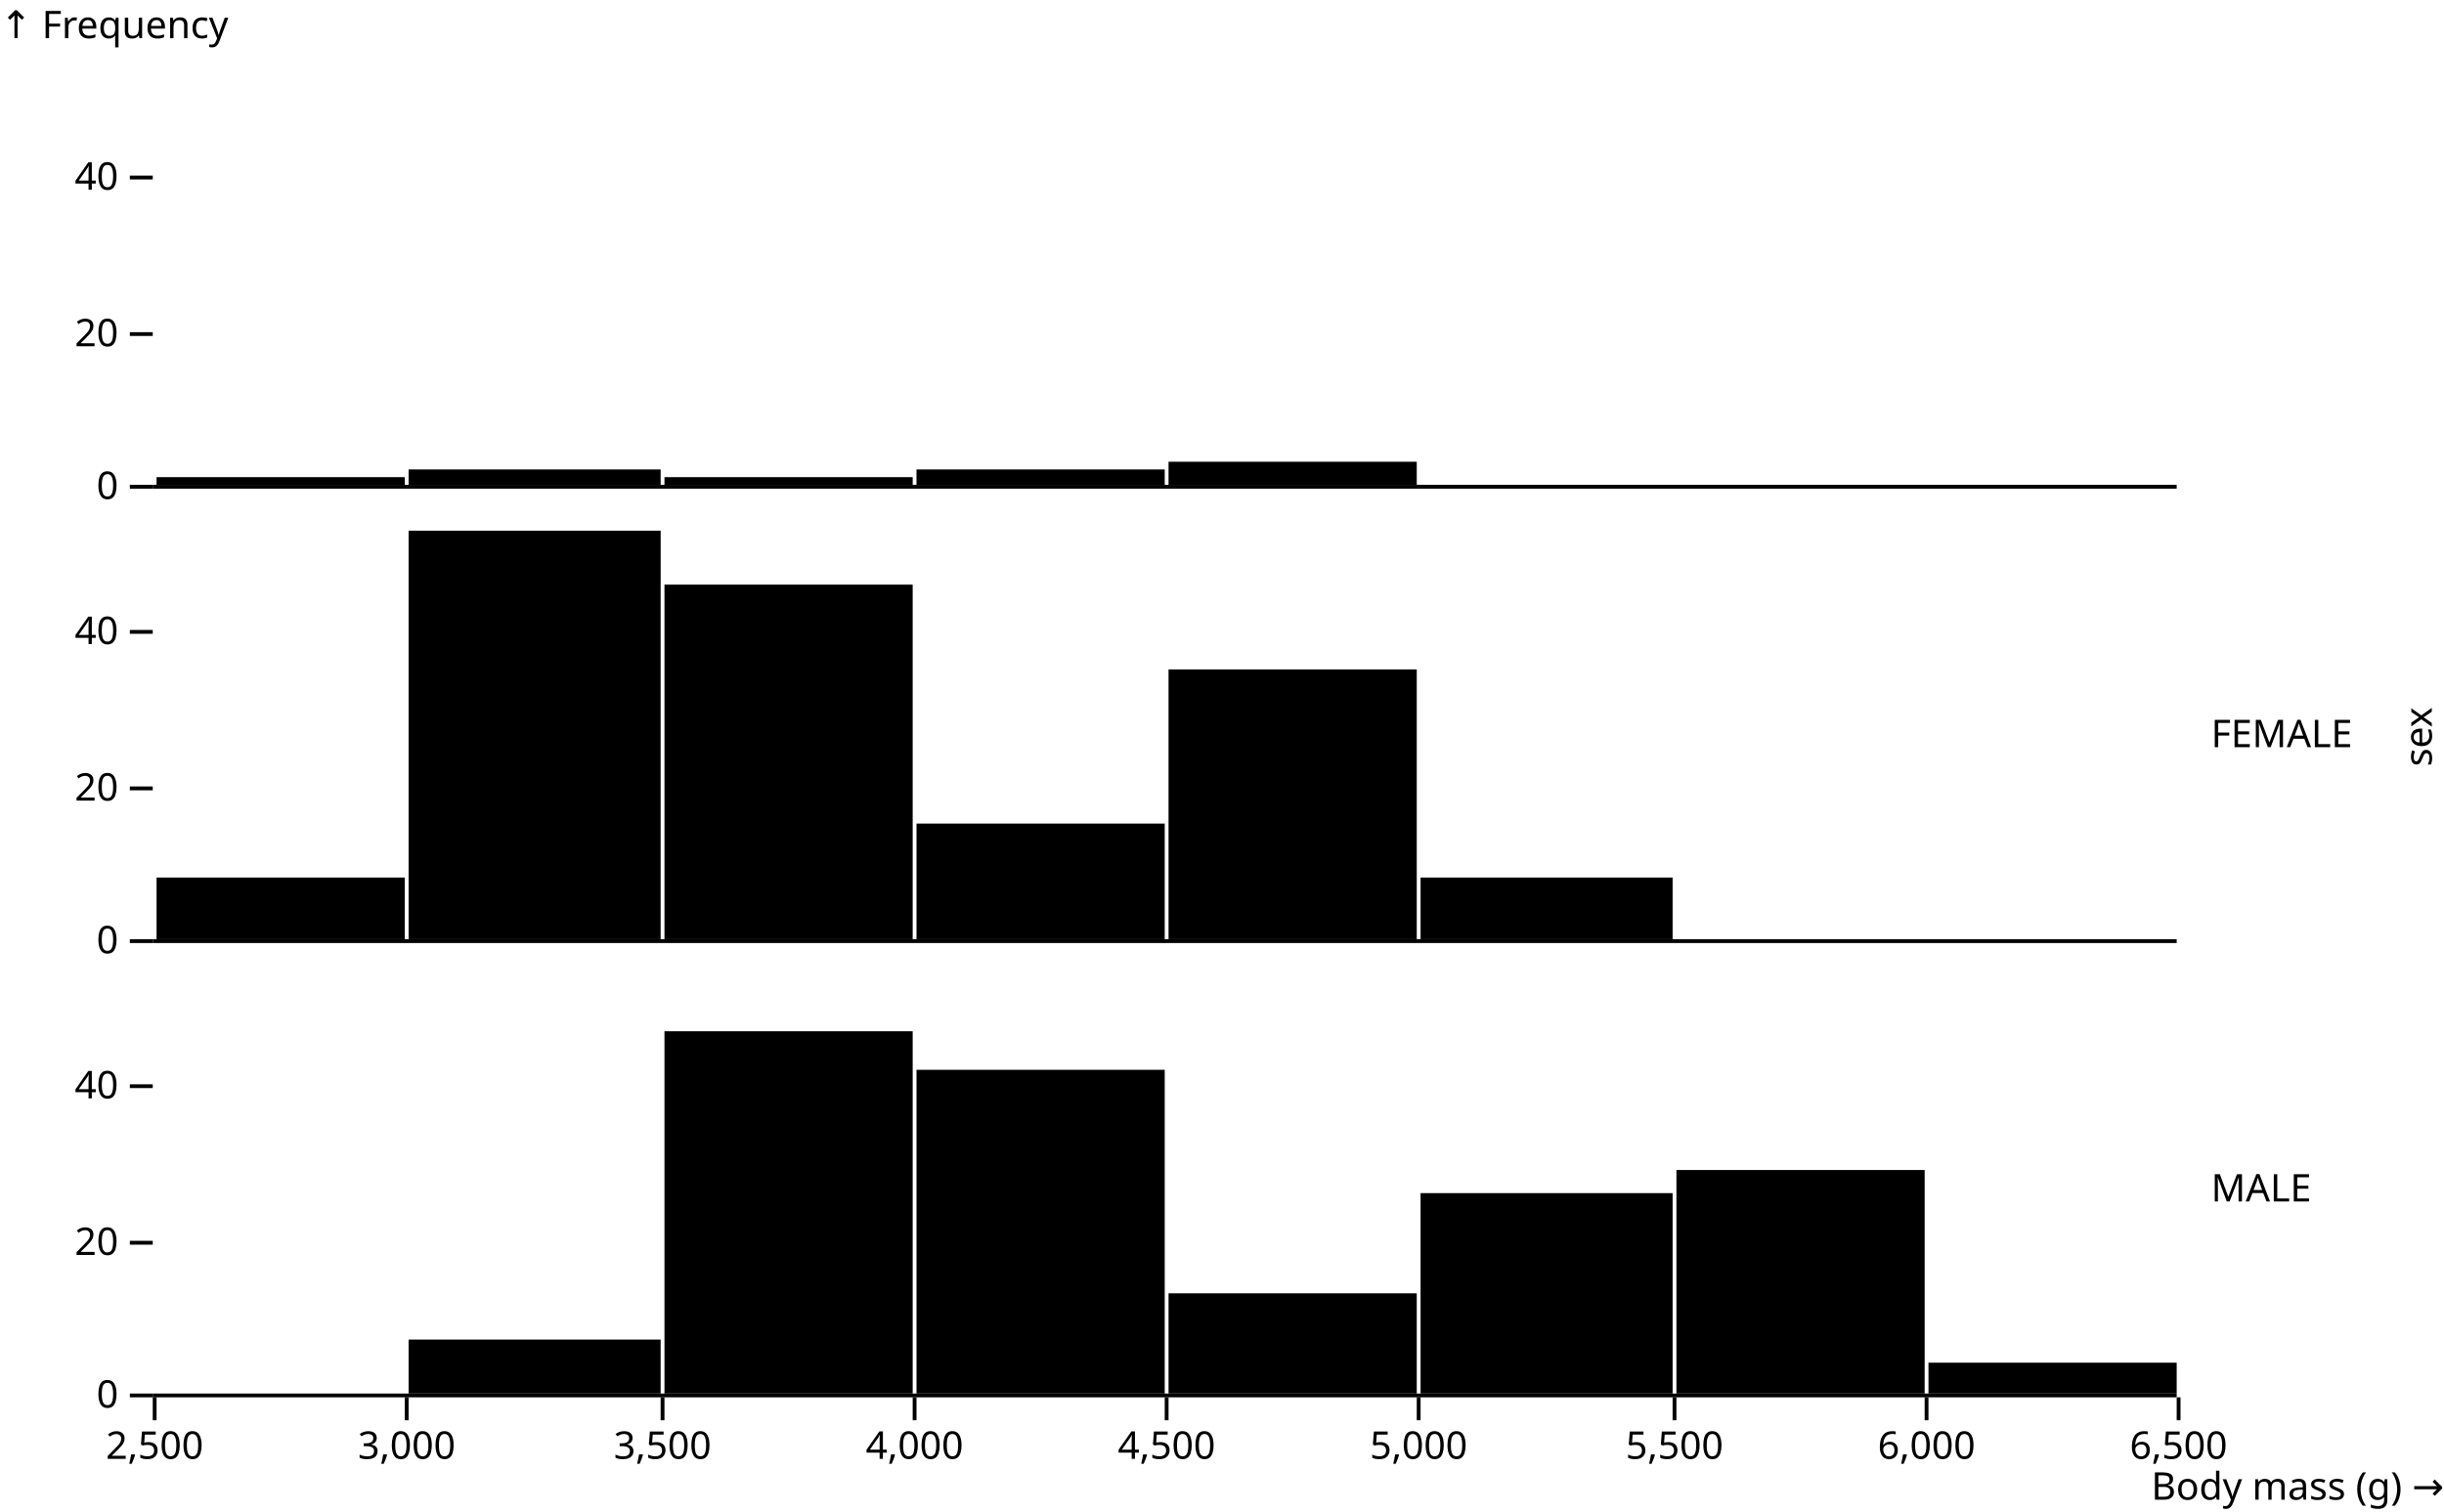
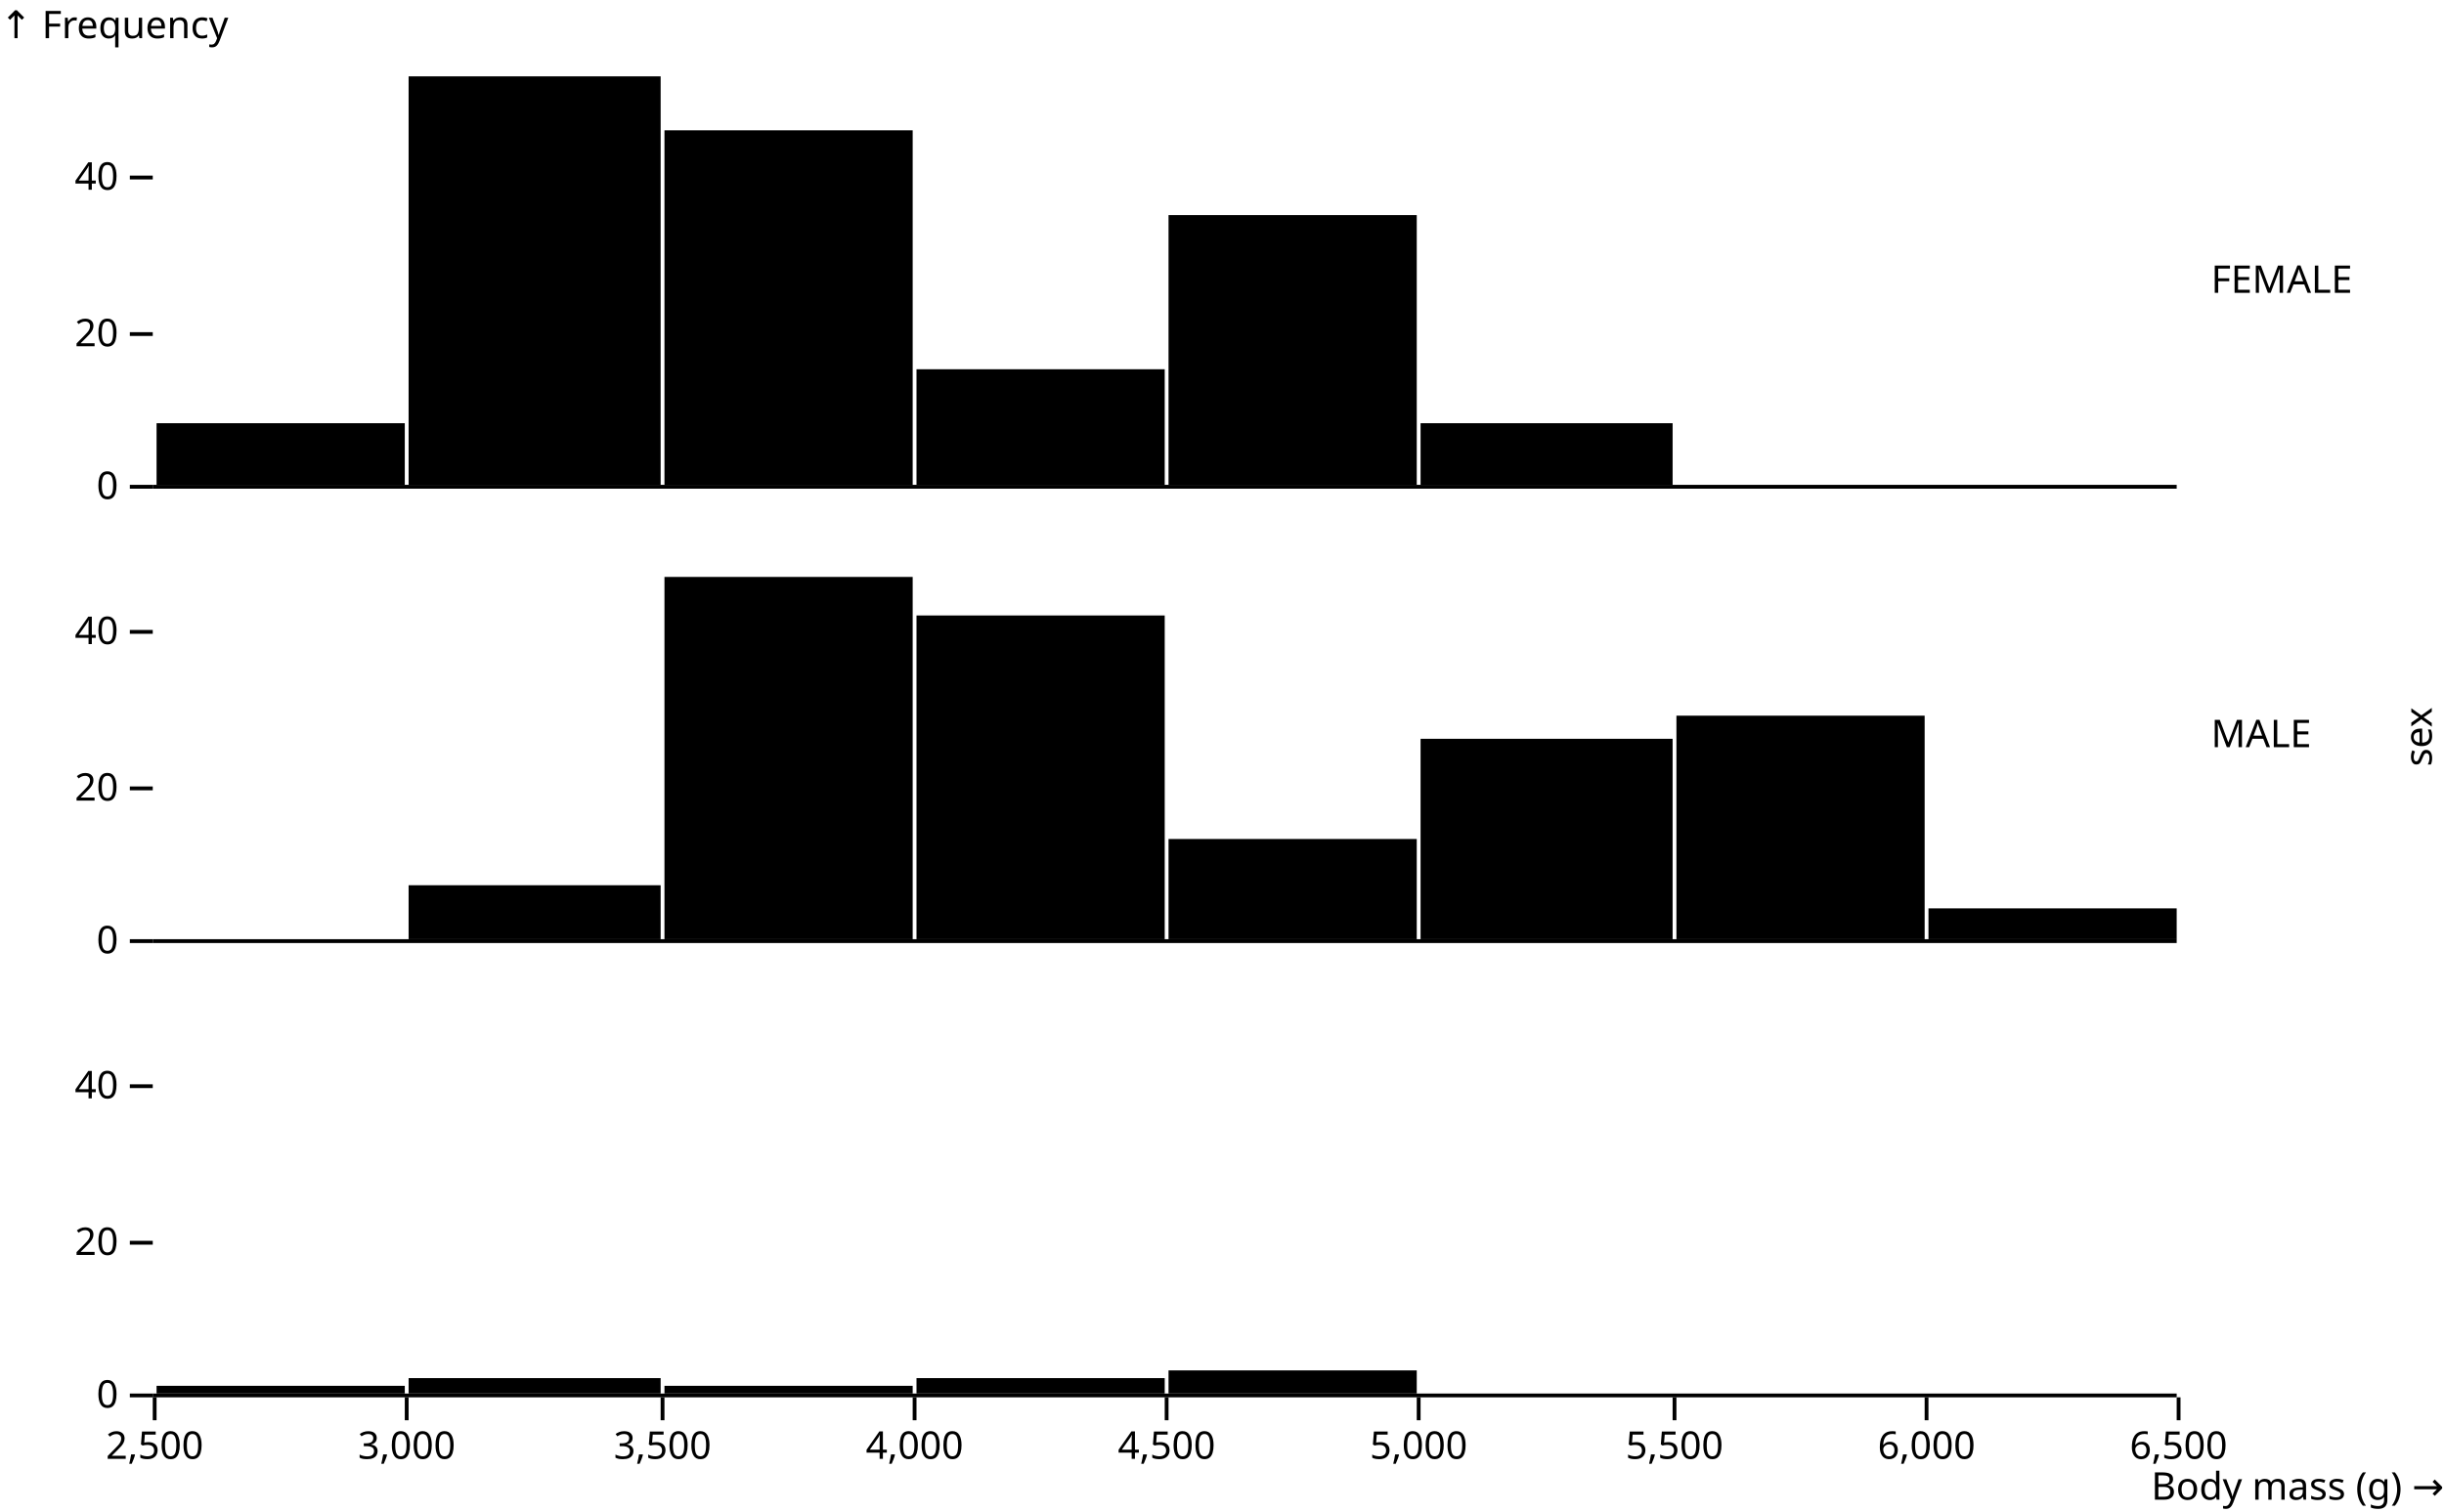
<svg xmlns="http://www.w3.org/2000/svg" viewBox="0,0,640,396" class="plot" fill="currentColor" stroke-miterlimit="1" text-anchor="middle" style="max-width: 640px; display: block; font-size: 10px; font-family: sans-serif; background: white;">
  <style>
    .plot text {
      white-space: pre;
    }
  </style>
  <g transform="translate(570,0)" fill="none" text-anchor="start">
    <g class="tick" opacity="1" transform="translate(0,73.5)">
      <line stroke="currentColor" x2="0" />
-       <text fill="currentColor" x="9" dy="0.32em" />
+       <text fill="currentColor" x="9" dy="0.32em">FEMALE</text>
    </g>
    <g class="tick" opacity="1" transform="translate(0,192.5)">
      <line stroke="currentColor" x2="0" />
-       <text fill="currentColor" x="9" dy="0.32em">FEMALE</text>
+       <text fill="currentColor" x="9" dy="0.32em">MALE</text>
    </g>
    <g class="tick" opacity="1" transform="translate(0,311.5)">
      <line stroke="currentColor" x2="0" />
-       <text fill="currentColor" x="9" dy="0.32em">MALE</text>
+       <text fill="currentColor" x="9" dy="0.32em" />
    </g>
    <text fill="currentColor" transform="translate(70,193) rotate(-90)" dy="-0.32em" text-anchor="middle">sex</text>
  </g>
  <g transform="translate(0,366)" fill="none" text-anchor="middle">
    <g class="tick" opacity="1" transform="translate(40.5,0)">
      <line stroke="currentColor" y2="6" />
      <text fill="currentColor" y="9" dy="0.71em">2,500</text>
    </g>
    <g class="tick" opacity="1" transform="translate(106.5,0)">
      <line stroke="currentColor" y2="6" />
      <text fill="currentColor" y="9" dy="0.71em">3,000</text>
    </g>
    <g class="tick" opacity="1" transform="translate(173.5,0)">
      <line stroke="currentColor" y2="6" />
      <text fill="currentColor" y="9" dy="0.71em">3,500</text>
    </g>
    <g class="tick" opacity="1" transform="translate(239.5,0)">
      <line stroke="currentColor" y2="6" />
      <text fill="currentColor" y="9" dy="0.71em">4,000</text>
    </g>
    <g class="tick" opacity="1" transform="translate(305.5,0)">
      <line stroke="currentColor" y2="6" />
      <text fill="currentColor" y="9" dy="0.71em">4,500</text>
    </g>
    <g class="tick" opacity="1" transform="translate(371.5,0)">
      <line stroke="currentColor" y2="6" />
      <text fill="currentColor" y="9" dy="0.71em">5,000</text>
    </g>
    <g class="tick" opacity="1" transform="translate(438.5,0)">
      <line stroke="currentColor" y2="6" />
      <text fill="currentColor" y="9" dy="0.71em">5,500</text>
    </g>
    <g class="tick" opacity="1" transform="translate(504.5,0)">
      <line stroke="currentColor" y2="6" />
      <text fill="currentColor" y="9" dy="0.71em">6,000</text>
    </g>
    <g class="tick" opacity="1" transform="translate(570.5,0)">
      <line stroke="currentColor" y2="6" />
      <text fill="currentColor" y="9" dy="0.71em">6,500</text>
    </g>
    <text fill="currentColor" transform="translate(640,30)" dy="-0.32em" text-anchor="end">Body mass (g) →</text>
  </g>
  <g>
    <g transform="translate(0,20)">
      <g transform="translate(40,0)" fill="none" text-anchor="end">
        <g class="tick" opacity="1" transform="translate(0,107.5)">
          <line stroke="currentColor" x2="-6" />
          <text fill="currentColor" x="-9" dy="0.32em">0</text>
        </g>
        <g class="tick" opacity="1" transform="translate(0,67.5)">
          <line stroke="currentColor" x2="-6" />
          <text fill="currentColor" x="-9" dy="0.32em">20</text>
        </g>
        <g class="tick" opacity="1" transform="translate(0,26.5)">
          <line stroke="currentColor" x2="-6" />
          <text fill="currentColor" x="-9" dy="0.32em">40</text>
        </g>
        <text fill="currentColor" transform="translate(-40,0)" dy="-1em" text-anchor="start">↑ Frequency</text>
      </g>
    </g>
    <g transform="translate(0,139)">
      <g transform="translate(40,0)" fill="none" text-anchor="end">
        <g class="tick" opacity="1" transform="translate(0,107.5)">
          <line stroke="currentColor" x2="-6" />
          <text fill="currentColor" x="-9" dy="0.32em">0</text>
        </g>
        <g class="tick" opacity="1" transform="translate(0,67.5)">
          <line stroke="currentColor" x2="-6" />
          <text fill="currentColor" x="-9" dy="0.32em">20</text>
        </g>
        <g class="tick" opacity="1" transform="translate(0,26.5)">
          <line stroke="currentColor" x2="-6" />
          <text fill="currentColor" x="-9" dy="0.32em">40</text>
        </g>
      </g>
    </g>
    <g transform="translate(0,258)">
      <g transform="translate(40,0)" fill="none" text-anchor="end">
        <g class="tick" opacity="1" transform="translate(0,107.5)">
          <line stroke="currentColor" x2="-6" />
          <text fill="currentColor" x="-9" dy="0.32em">0</text>
        </g>
        <g class="tick" opacity="1" transform="translate(0,67.5)">
          <line stroke="currentColor" x2="-6" />
          <text fill="currentColor" x="-9" dy="0.32em">20</text>
        </g>
        <g class="tick" opacity="1" transform="translate(0,26.5)">
          <line stroke="currentColor" x2="-6" />
          <text fill="currentColor" x="-9" dy="0.32em">40</text>
        </g>
      </g>
    </g>
    <g transform="translate(0,20)">
      <g transform="translate(0,0)">
-         <rect x="41" y="104.981" width="65" height="2.019" />
-         <rect x="107" y="102.962" width="66" height="4.038" />
-         <rect x="174" y="104.981" width="65" height="2.019" />
-         <rect x="240" y="102.962" width="65" height="4.038" />
-         <rect x="306" y="100.943" width="65" height="6.057" />
-       </g>
-       <g stroke="currentColor" transform="translate(0,0.5)">
-         <line x1="40" x2="570" y1="107" y2="107" />
-       </g>
-     </g>
-     <g transform="translate(0,139)">
-       <g transform="translate(0,0)">
        <rect x="41" y="90.849" width="65" height="16.151" />
        <rect x="107" y="0" width="66" height="107" />
        <rect x="174" y="14.132" width="65" height="92.868" />
        <rect x="240" y="76.717" width="65" height="30.283" />
        <rect x="306" y="36.34" width="65" height="70.66" />
        <rect x="372" y="90.849" width="66" height="16.151" />
      </g>
      <g stroke="currentColor" transform="translate(0,0.5)">
        <line x1="40" x2="570" y1="107" y2="107" />
      </g>
    </g>
-     <g transform="translate(0,258)">
+     <g transform="translate(0,139)">
      <g transform="translate(0,0)">
        <rect x="107" y="92.868" width="66" height="14.132" />
        <rect x="174" y="12.113" width="65" height="94.887" />
        <rect x="240" y="22.208" width="65" height="84.792" />
        <rect x="306" y="80.755" width="65" height="26.245" />
        <rect x="372" y="54.509" width="66" height="52.491" />
        <rect x="439" y="48.453" width="65" height="58.547" />
        <rect x="505" y="98.925" width="65" height="8.075" />
      </g>
      <g stroke="currentColor" transform="translate(0,0.5)">
        <line x1="40" x2="570" y1="107" y2="107" />
      </g>
    </g>
+     <g transform="translate(0,258)">
+       <g transform="translate(0,0)">
+         <rect x="41" y="104.981" width="65" height="2.019" />
+         <rect x="107" y="102.962" width="66" height="4.038" />
+         <rect x="174" y="104.981" width="65" height="2.019" />
+         <rect x="240" y="102.962" width="65" height="4.038" />
+         <rect x="306" y="100.943" width="65" height="6.057" />
+       </g>
+       <g stroke="currentColor" transform="translate(0,0.5)">
+         <line x1="40" x2="570" y1="107" y2="107" />
+       </g>
+     </g>
  </g>
</svg>
